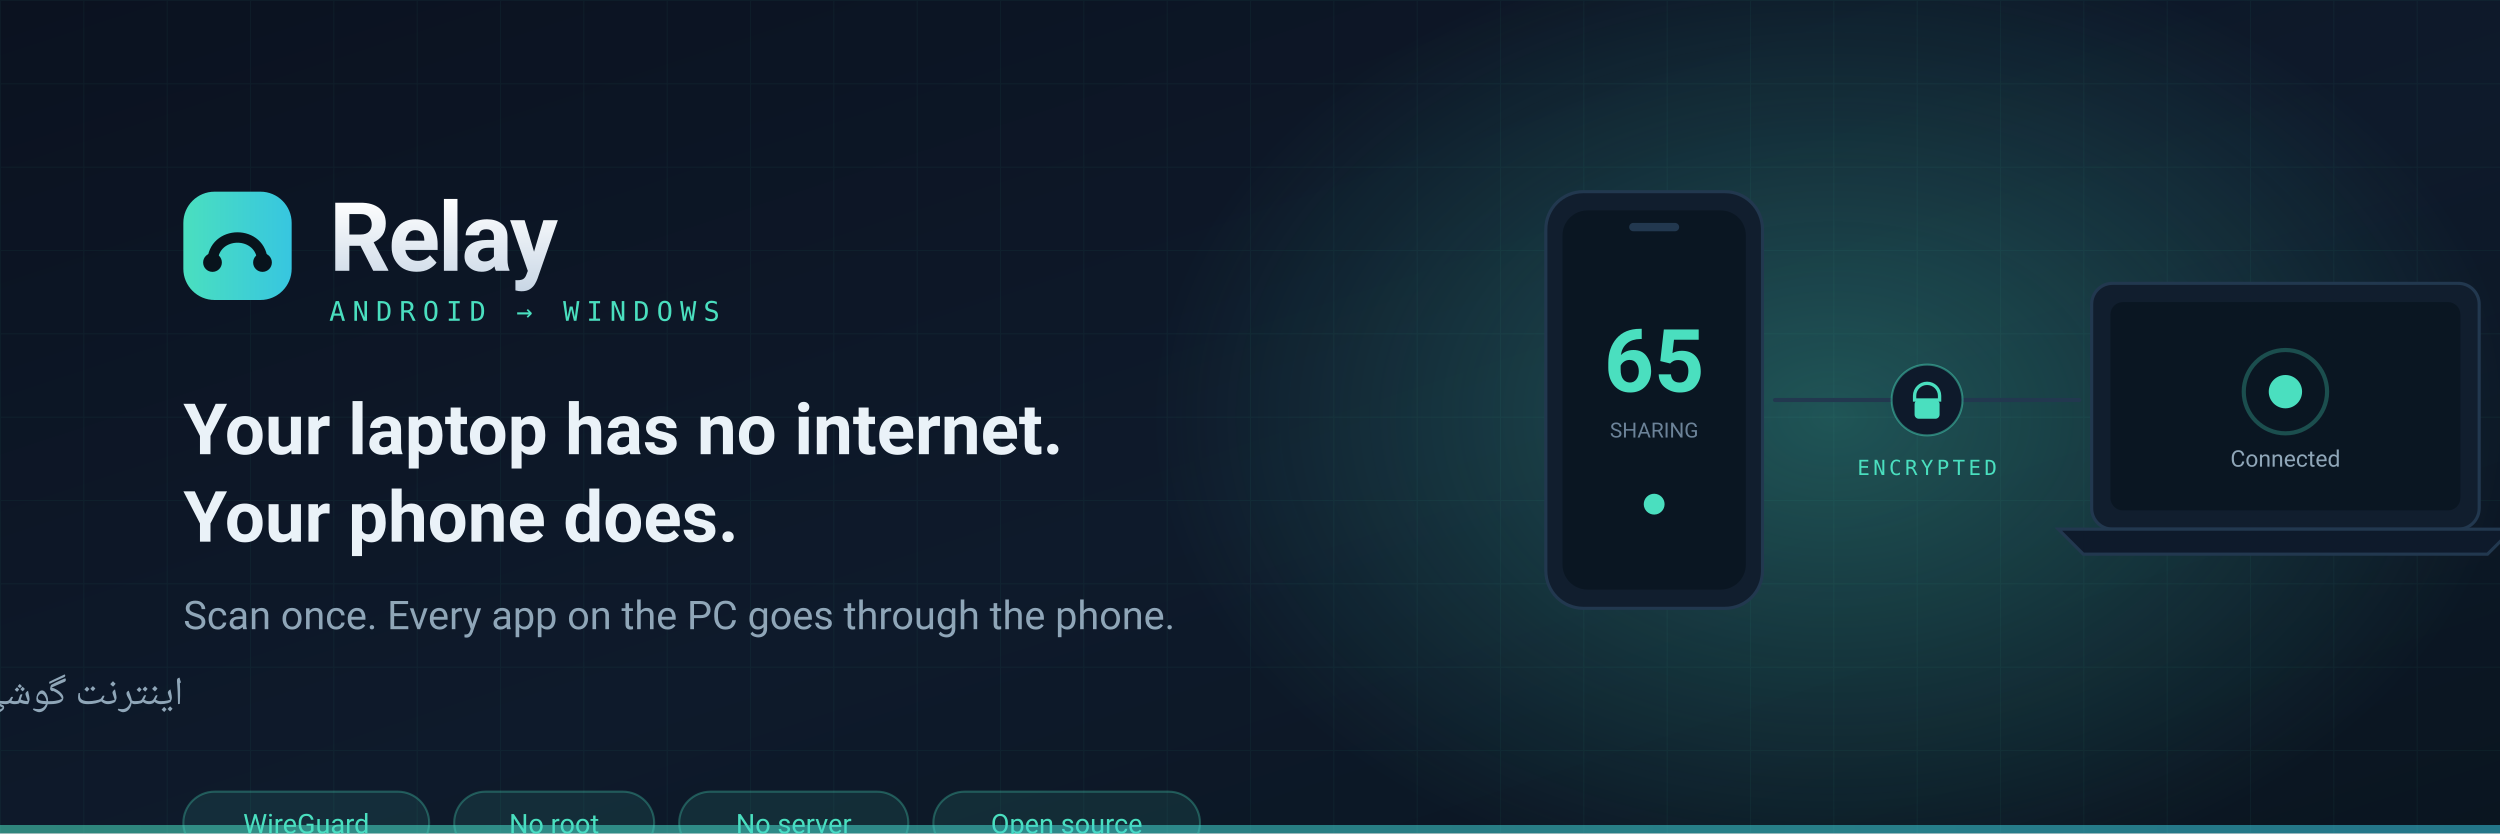
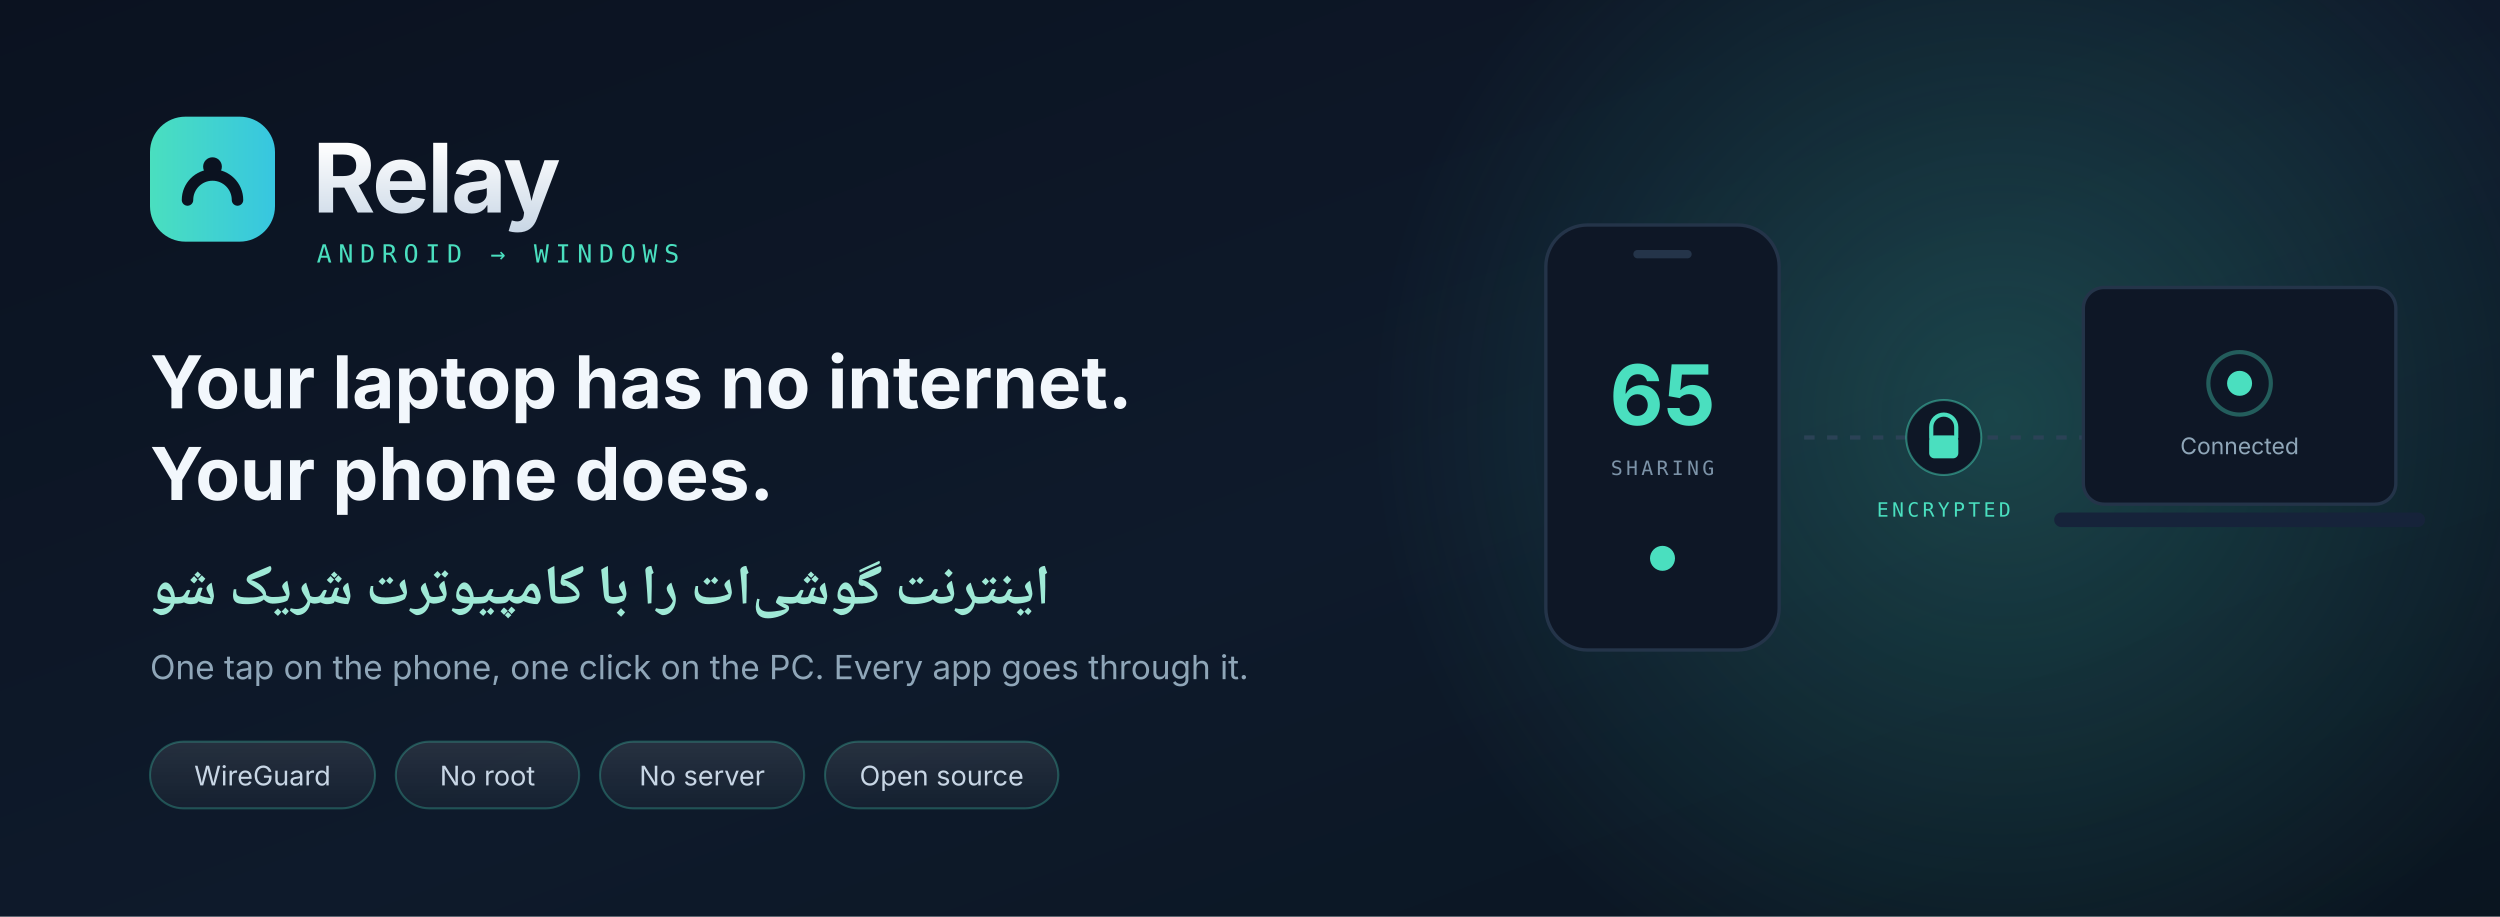
- <svg xmlns="http://www.w3.org/2000/svg" viewBox="0 0 1200 400" width="1200" height="400" role="img" aria-label="Relay — share your phone's internet with your PC over an encrypted WireGuard tunnel. اینترنت گوشی‌ات را با کامپیوترت به اشتراک بگذار.">
+ <svg xmlns="http://www.w3.org/2000/svg" viewBox="0 0 1200 440" width="1200" height="440" role="img" aria-label="Relay — share your phone's internet with your PC over an encrypted WireGuard tunnel. ریلی — اینترنت گوشی‌ات را با کامپیوترت به اشتراک بگذار.">
  <defs>
    <linearGradient id="ground" x1="0" y1="0" x2="1" y2="1">
      <stop offset="0%" stop-color="#0B1220" />
      <stop offset="55%" stop-color="#0E1A2B" />
      <stop offset="100%" stop-color="#0A1520" />
    </linearGradient>
    <linearGradient id="accent" x1="0" y1="0" x2="1" y2="0">
      <stop offset="0%" stop-color="#4ADFBF" />
      <stop offset="100%" stop-color="#37C6E0" />
    </linearGradient>
    <linearGradient id="wordmark" x1="0" y1="0" x2="0" y2="1">
      <stop offset="0%" stop-color="#FFFFFF" />
      <stop offset="100%" stop-color="#C8D6E5" />
    </linearGradient>
-     <radialGradient id="glow" cx="50%" cy="50%" r="50%">
-       <stop offset="0%" stop-color="#4ADFBF" stop-opacity="0.30" />
+     <radialGradient id="halo" cx="50%" cy="50%" r="50%">
+       <stop offset="0%" stop-color="#4ADFBF" stop-opacity="0.22" />
      <stop offset="100%" stop-color="#4ADFBF" stop-opacity="0" />
    </radialGradient>
-     <filter id="soft" x="-40%" y="-40%" width="180%" height="180%">
-       <feGaussianBlur stdDeviation="10" />
-     </filter>
-     <pattern id="grid" width="40" height="40" patternUnits="userSpaceOnUse">
-       <path d="M40 0H0V40" fill="none" stroke="#4ADFBF" stroke-opacity="0.045" stroke-width="1" />
-     </pattern>
+     <linearGradient id="glass" x1="0" y1="0" x2="0" y2="1">
+       <stop offset="0%" stop-color="#FFFFFF" stop-opacity="0.10" />
+       <stop offset="100%" stop-color="#FFFFFF" stop-opacity="0.03" />
+     </linearGradient>
  </defs>
-   <rect width="1200" height="400" fill="url(#ground)" />
-   <rect width="1200" height="400" fill="url(#grid)" />
-   <ellipse cx="880" cy="200" rx="330" ry="230" fill="url(#glow)" />
-   <g transform="translate(88, 96)">
-     <g transform="translate(0, -4)">
-       <rect x="0" y="0" width="52" height="52" rx="15" fill="url(#accent)" />
-       <path d="M14 34 C 14 18, 38 18, 38 34" fill="none" stroke="#08131C" stroke-width="5" stroke-linecap="round" />
-       <circle cx="14" cy="34" r="4.5" fill="#08131C" />
-       <circle cx="38" cy="34" r="4.5" fill="#08131C" />
+   <rect width="1200" height="440" fill="url(#ground)" />
+   <circle cx="960" cy="200" r="300" fill="url(#halo)" />
+   <g transform="translate(72, 56)">
+     <rect width="60" height="60" rx="17" fill="url(#accent)" />
+     <path d="M18 40 A 12 12 0 0 1 42 40" fill="none" stroke="#0B1220" stroke-width="5.5" stroke-linecap="round" />
+     <circle cx="30" cy="24" r="4.5" fill="#0B1220" />
+   </g>
+   <text x="150" y="102" font-family="'Segoe UI', Inter, system-ui, sans-serif" font-size="46" font-weight="700" fill="url(#wordmark)" letter-spacing="-1">Relay</text>
+   <text x="152" y="126" font-family="'Cascadia Code', Consolas, monospace" font-size="12" fill="#4ADFBF" letter-spacing="3.2">ANDROID → WINDOWS</text>
+   <text x="72" y="196" font-family="'Segoe UI', Inter, system-ui, sans-serif" font-size="35" font-weight="700" fill="#F2F7FC">Your laptop has no internet.</text>
+   <text x="72" y="240" font-family="'Segoe UI', Inter, system-ui, sans-serif" font-size="35" font-weight="700" fill="#F2F7FC">Your phone does.</text>
+   <text x="72" y="290" direction="ltr" text-anchor="start" font-family="Vazirmatn, 'Segoe UI', Tahoma, 'Noto Naskh Arabic', sans-serif" font-size="27" font-weight="600" fill="#9FE9D6">اینترنت گوشی‌ات را با کامپیوترت شریک شو</text>
+   <text x="72" y="326" font-family="'Segoe UI', Inter, system-ui, sans-serif" font-size="16" fill="#8FA6B8">One tap on the phone, one click on the PC. Every app goes through it.</text>
+   <g font-family="'Segoe UI', Inter, system-ui, sans-serif" font-size="13" fill="#C8D6E5">
+     <g transform="translate(72, 356)">
+       <rect width="108" height="32" rx="16" fill="url(#glass)" stroke="#4ADFBF" stroke-opacity="0.28" />
+       <text x="54" y="21" text-anchor="middle">WireGuard</text>
    </g>
-     <text x="70" y="34" font-family="ui-sans-serif, -apple-system, 'Segoe UI', Roboto, Helvetica, Arial, sans-serif" font-size="46" font-weight="700" fill="url(#wordmark)" letter-spacing="-1">Relay</text>
-     <text x="70" y="58" font-family="ui-monospace, 'SF Mono', Menlo, Consolas, monospace" font-size="13" fill="#4ADFBF" letter-spacing="3.4">ANDROID → WINDOWS</text>
-     <text x="0" y="122" font-family="ui-sans-serif, -apple-system, 'Segoe UI', Roboto, Helvetica, Arial, sans-serif" font-size="34" font-weight="600" fill="#EAF2F8">Your laptop has no internet.</text>
-     <text x="0" y="164" font-family="ui-sans-serif, -apple-system, 'Segoe UI', Roboto, Helvetica, Arial, sans-serif" font-size="34" font-weight="600" fill="#EAF2F8">Your phone does.</text>
-     <text x="0" y="206" font-family="ui-sans-serif, -apple-system, 'Segoe UI', Roboto, Helvetica, Arial, sans-serif" font-size="19" fill="#8FA6B8">Scan once. Every app on the PC goes through the phone.</text>
-     <text x="0" y="242" direction="rtl" font-family="Vazirmatn, 'Segoe UI', Tahoma, 'Noto Naskh Arabic', sans-serif" font-size="19" fill="#8FA6B8">اینترنت گوشی‌ات را با کامپیوترت به اشتراک بگذار</text>
-     <g transform="translate(0, 284)" font-family="ui-sans-serif, -apple-system, 'Segoe UI', Roboto, Helvetica, Arial, sans-serif" font-size="13">
-       <g>
-         <rect x="0" y="0" width="118" height="30" rx="15" fill="#4ADFBF" fill-opacity="0.10" stroke="#4ADFBF" stroke-opacity="0.30" />
-         <text x="59" y="20" text-anchor="middle" fill="#4ADFBF">WireGuard</text>
-       </g>
-       <g transform="translate(130,0)">
-         <rect x="0" y="0" width="96" height="30" rx="15" fill="#4ADFBF" fill-opacity="0.10" stroke="#4ADFBF" stroke-opacity="0.30" />
-         <text x="48" y="20" text-anchor="middle" fill="#4ADFBF">No root</text>
-       </g>
-       <g transform="translate(238,0)">
-         <rect x="0" y="0" width="110" height="30" rx="15" fill="#4ADFBF" fill-opacity="0.10" stroke="#4ADFBF" stroke-opacity="0.30" />
-         <text x="55" y="20" text-anchor="middle" fill="#4ADFBF">No server</text>
-       </g>
-       <g transform="translate(360,0)">
-         <rect x="0" y="0" width="128" height="30" rx="15" fill="#4ADFBF" fill-opacity="0.10" stroke="#4ADFBF" stroke-opacity="0.30" />
-         <text x="64" y="20" text-anchor="middle" fill="#4ADFBF">Open source</text>
-       </g>
+     <g transform="translate(190, 356)">
+       <rect width="88" height="32" rx="16" fill="url(#glass)" stroke="#4ADFBF" stroke-opacity="0.28" />
+       <text x="44" y="21" text-anchor="middle">No root</text>
+     </g>
+     <g transform="translate(288, 356)">
+       <rect width="98" height="32" rx="16" fill="url(#glass)" stroke="#4ADFBF" stroke-opacity="0.28" />
+       <text x="49" y="21" text-anchor="middle">No server</text>
+     </g>
+     <g transform="translate(396, 356)">
+       <rect width="112" height="32" rx="16" fill="url(#glass)" stroke="#4ADFBF" stroke-opacity="0.28" />
+       <text x="56" y="21" text-anchor="middle">Open source</text>
    </g>
  </g>
-   <g transform="translate(742, 92)">
-     <g>
-       <rect x="0" y="0" width="104" height="200" rx="18" fill="#111E2E" stroke="#22384F" stroke-width="1.5" />
-       <rect x="8" y="9" width="88" height="182" rx="12" fill="#0A1622" />
-       <rect x="40" y="15" width="24" height="4" rx="2" fill="#22384F" />
-       <text x="52" y="96" text-anchor="middle" font-family="ui-sans-serif, -apple-system, 'Segoe UI', Roboto, sans-serif" font-size="42" font-weight="700" fill="#4ADFBF">65</text>
-       <text x="52" y="118" text-anchor="middle" font-family="ui-sans-serif, -apple-system, 'Segoe UI', Roboto, sans-serif" font-size="10" fill="#6C8399">SHARING</text>
-       <circle cx="52" cy="150" r="5" fill="#4ADFBF" />
-     </g>
-     <g transform="translate(104, 100)">
-       <path d="M6 0 H 152" stroke="#22384F" stroke-width="2" stroke-linecap="round" />
-       <path d="M6 0 H 152" stroke="url(#accent)" stroke-width="2" stroke-linecap="round" stroke-dasharray="10 12" opacity="0.95">
-         <animate attributeName="stroke-dashoffset" from="44" to="0" dur="1.6s" repeatCount="indefinite" />
-       </path>
-       <g transform="translate(79, 0)">
-         <circle r="17" fill="#0E1A2B" stroke="#4ADFBF" stroke-opacity="0.45" />
-         <path d="M0 -8 a 6 6 0 0 1 6 6 v 2 h -12 v -2 a 6 6 0 0 1 6 -6 z" fill="none" stroke="#4ADFBF" stroke-width="1.6" />
-         <rect x="-6" y="0" width="12" height="9" rx="2" fill="#4ADFBF" />
-       </g>
-       <text x="79" y="36" text-anchor="middle" font-family="ui-monospace, 'SF Mono', Menlo, Consolas, monospace" font-size="10" fill="#4ADFBF" letter-spacing="1.6">ENCRYPTED</text>
-     </g>
-     <g transform="translate(262, 44)">
-       <rect x="0" y="0" width="186" height="118" rx="10" fill="#111E2E" stroke="#22384F" stroke-width="1.5" />
-       <rect x="9" y="9" width="168" height="100" rx="6" fill="#0A1622" />
-       <circle cx="93" cy="52" r="20" fill="none" stroke="#4ADFBF" stroke-opacity="0.28" stroke-width="2" />
-       <circle cx="93" cy="52" r="8" fill="#4ADFBF" />
-       <text x="93" y="88" text-anchor="middle" font-family="ui-sans-serif, -apple-system, 'Segoe UI', Roboto, sans-serif" font-size="11" fill="#8FA6B8">Connected</text>
-       <path d="M-16 118 H 202 l -12 12 H -4 Z" fill="#0E1A2B" stroke="#22384F" stroke-width="1.5" />
-     </g>
+   <g transform="translate(742, 108)">
+     <rect width="112" height="204" rx="20" fill="#0E1726" stroke="#243449" stroke-width="1.6" />
+     <rect x="42" y="12" width="28" height="4" rx="2" fill="#243449" />
+     <text x="56" y="96" text-anchor="middle" font-family="'Segoe UI', Inter, system-ui, sans-serif" font-size="40" font-weight="700" fill="#4ADFBF">65</text>
+     <text x="56" y="120" text-anchor="middle" font-family="'Cascadia Code', Consolas, monospace" font-size="9.5" fill="#7C93A8" letter-spacing="1.6">SHARING</text>
+     <circle cx="56" cy="160" r="6" fill="#4ADFBF">
+       <animate attributeName="opacity" values="1;0.35;1" dur="2.4s" repeatCount="indefinite" />
+     </circle>
  </g>
-   <rect x="0" y="396" width="1200" height="4" fill="url(#accent)" opacity="0.55" />
+   <g>
+     <line x1="866" y1="210" x2="1000" y2="210" stroke="#2B4256" stroke-width="2" stroke-dasharray="5 6" />
+     <circle cx="933" cy="210" r="18" fill="#0E1726" stroke="#4ADFBF" stroke-opacity="0.45" />
+     <path d="M927 210 v-5 a6 6 0 0 1 12 0 v5" fill="none" stroke="#4ADFBF" stroke-width="2" stroke-linecap="round" />
+     <rect x="926" y="209" width="14" height="11" rx="2.5" fill="#4ADFBF" />
+     <text x="933" y="248" text-anchor="middle" font-family="'Cascadia Code', Consolas, monospace" font-size="9.5" fill="#4ADFBF" letter-spacing="1.6">ENCRYPTED</text>
+   </g>
+   <g transform="translate(1000, 138)">
+     <rect width="150" height="104" rx="10" fill="#0E1726" stroke="#243449" stroke-width="1.6" />
+     <circle cx="75" cy="46" r="15" fill="none" stroke="#4ADFBF" stroke-opacity="0.35" stroke-width="2" />
+     <circle cx="75" cy="46" r="6" fill="#4ADFBF" />
+     <text x="75" y="80" text-anchor="middle" font-family="'Segoe UI', Inter, system-ui, sans-serif" font-size="11" fill="#8FA6B8">Connected</text>
+     <rect x="-14" y="108" width="178" height="7" rx="3.5" fill="#16233A" />
+   </g>
</svg>
